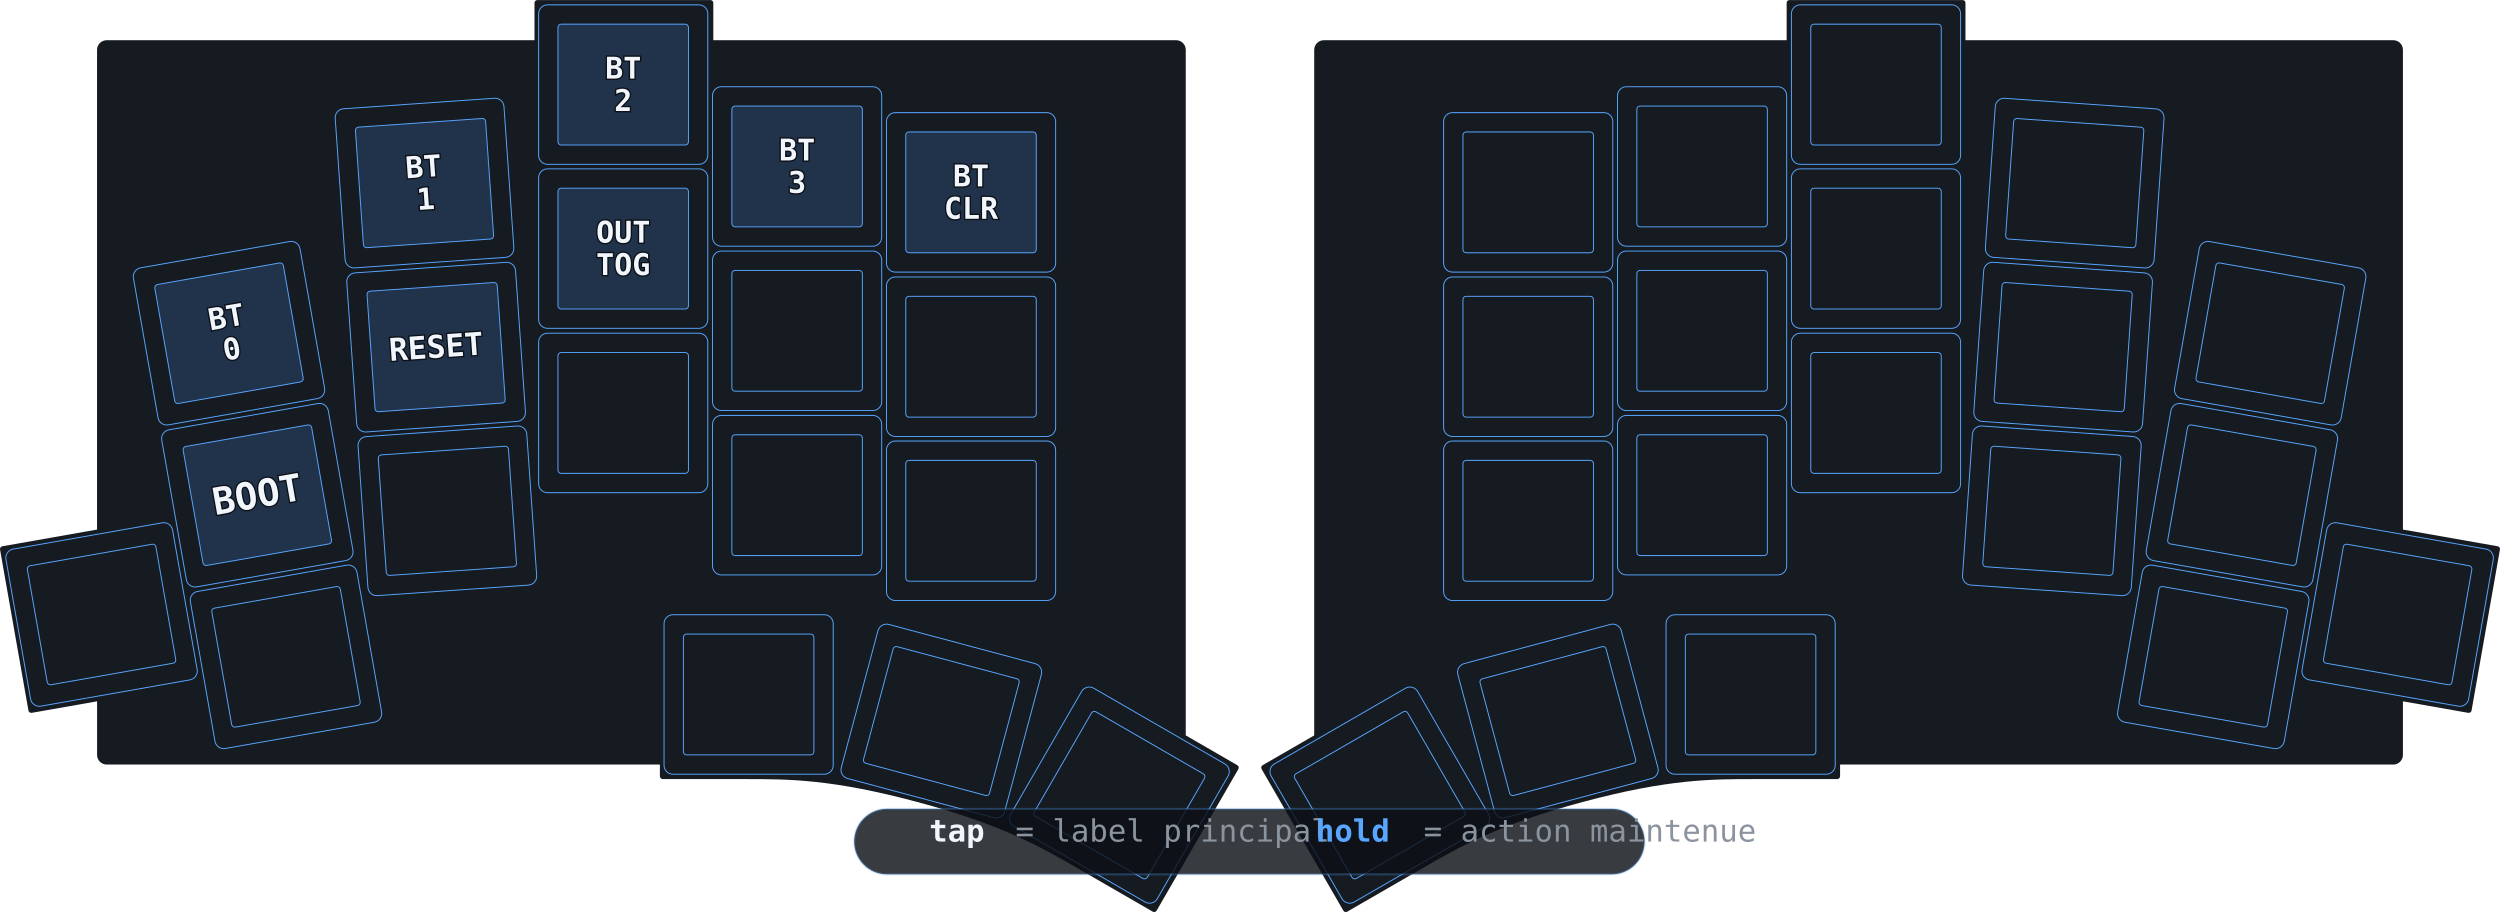
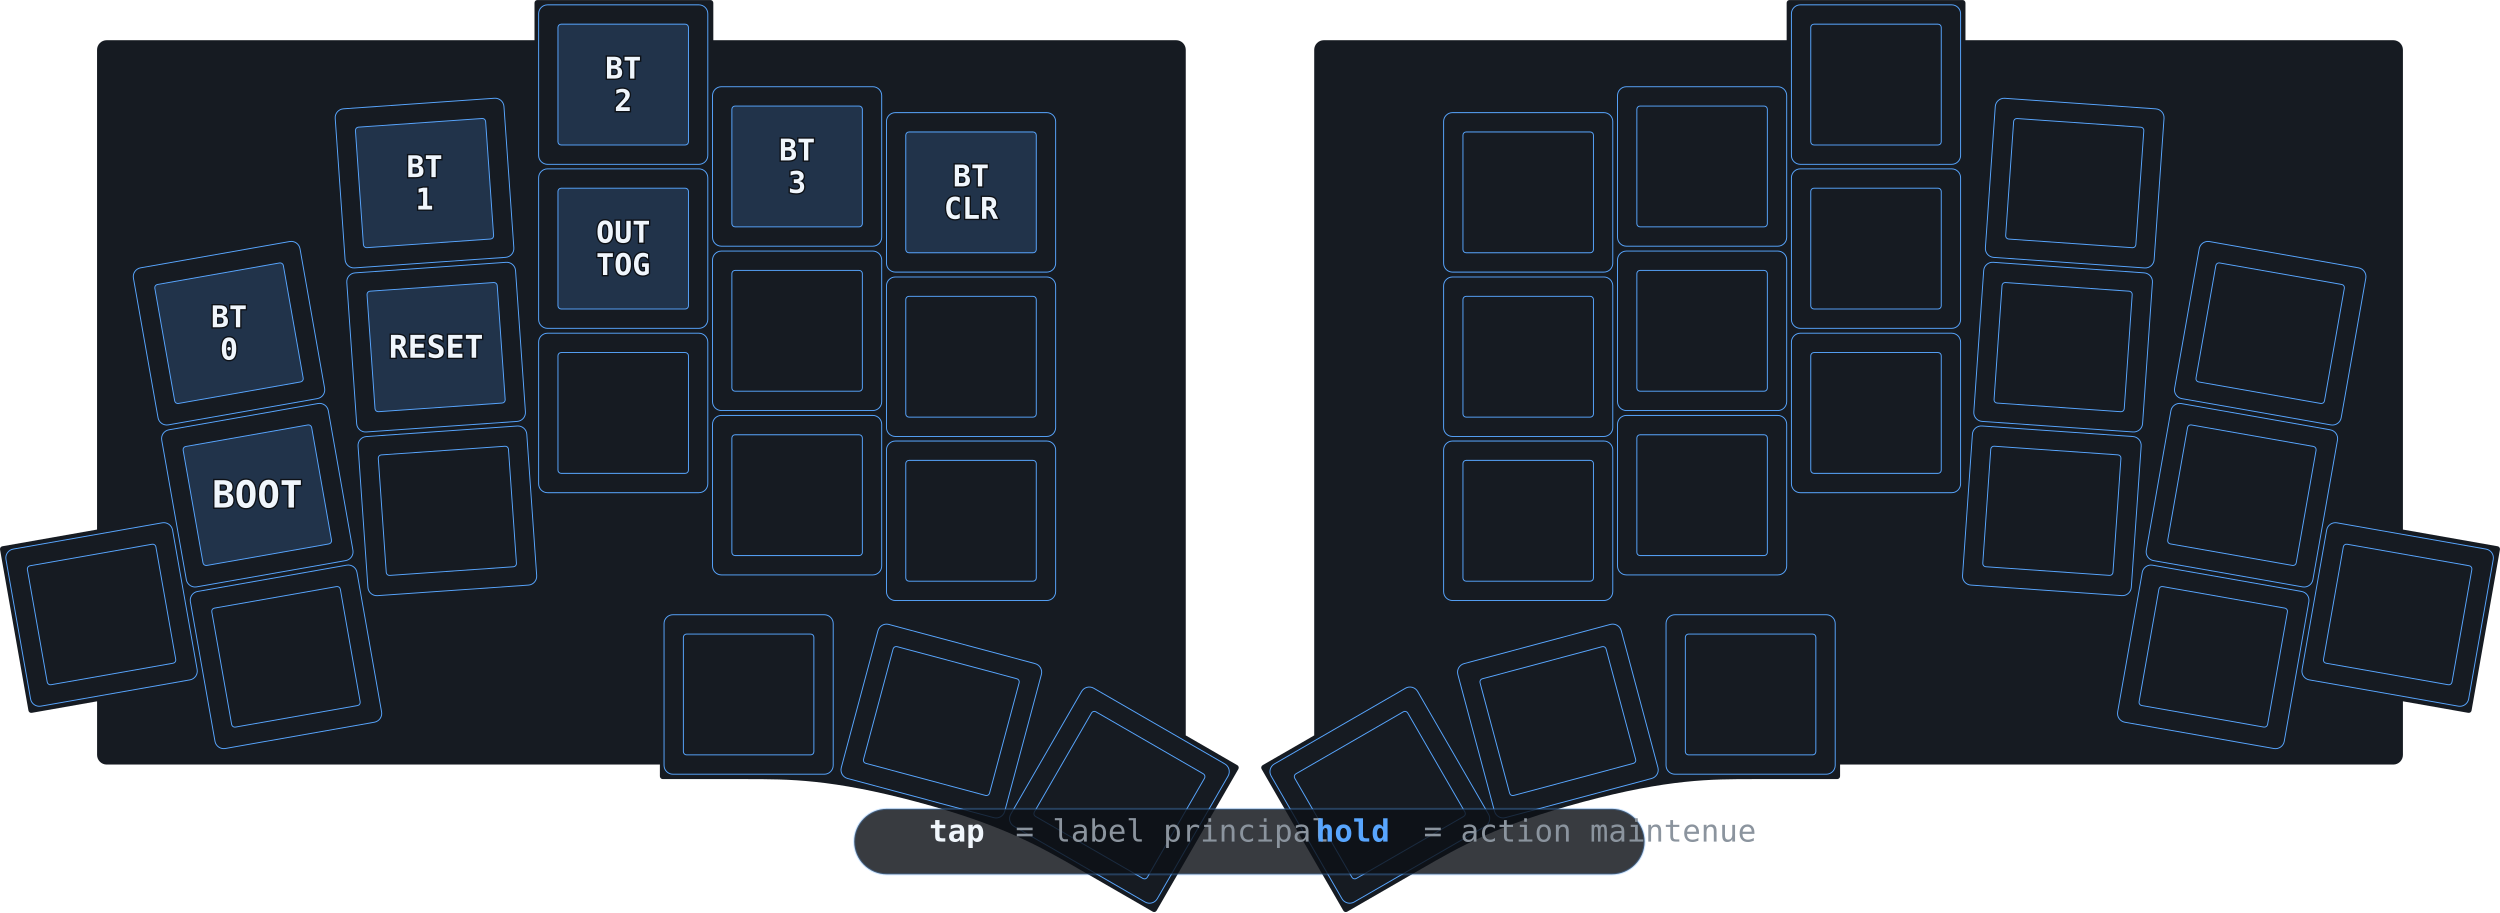
<svg xmlns="http://www.w3.org/2000/svg" width="258.64mm" height="94.36mm" viewBox="0 0 733.16 267.46">
  <defs>
    <style>
      .cls-1 {
        fill: #161b22;
      }

      .cls-2 {
        fill: none;
        stroke: #58a6ff;
        stroke-miterlimit: 10;
        stroke-width: .28px;
      }
    </style>
  </defs>
  <g id="Shape">
    <path class="cls-1" d="M.69,160.19l27.77-4.9V14.61c0-1.57,1.27-2.83,2.83-2.83h125.46V.84c0-.46,.38-.84,.84-.84h50.76c.46,0,.84,.38,.84,.84V11.78h135.72c1.57,0,2.83,1.27,2.83,2.83V215.66l15.12,8.73c.4,.23,.54,.74,.31,1.14l-23.97,41.51c-.23,.4-.74,.54-1.14,.31-2.77-1.6-13.03-7.52-21.72-12.54-11.22-6.48-22.44-12.96-47.42-19.65s-37.59-6.69-50.19-6.69c-10.77,0-21.38,0-24.37,0-.46,0-.84-.38-.84-.84v-3.42H31.3c-1.57,0-2.83-1.27-2.83-2.83v-15.72l-19.16,3.38c-.46,.08-.89-.22-.97-.68L.01,161.16c-.08-.46,.22-.89,.68-.97Z" />
    <path class="cls-1" d="M732.46,160.19l-27.77-4.9V14.61c0-1.57-1.27-2.83-2.83-2.83h-125.46V.84c0-.46-.38-.84-.84-.84h-50.76c-.46,0-.84,.38-.84,.84V11.78h-135.72c-1.57,0-2.83,1.27-2.83,2.83V215.66l-15.12,8.73c-.4,.23-.54,.74-.31,1.14l23.97,41.51c.23,.4,.74,.54,1.14,.31,2.77-1.6,13.03-7.52,21.72-12.54,11.22-6.48,22.44-12.96,47.42-19.65s37.59-6.69,50.19-6.69c10.77,0,21.38,0,24.37,0,.46,0,.84-.38,.84-.84v-3.42h162.23c1.57,0,2.83-1.27,2.83-2.83v-15.72l19.16,3.38c.46,.08,.89-.22,.97-.68l8.32-47.2c.08-.46-.22-.89-.68-.97Z" />
  </g>
  <g id="Keys_Kopie" data-name="Keys Kopie">
    <g id="Keycaps">
      <rect class="cls-2" x="259.97" y="33.02" width="49.61" height="46.77" rx="2.61" ry="2.61" />
      <rect class="cls-2" x="259.97" y="81.22" width="49.61" height="46.77" rx="2.61" ry="2.61" />
      <rect class="cls-2" x="259.97" y="129.33" width="49.61" height="46.77" rx="2.61" ry="2.61" />
      <rect class="cls-2" x="208.96" y="25.42" width="49.61" height="46.77" rx="2.61" ry="2.61" />
      <rect class="cls-2" x="208.96" y="73.62" width="49.61" height="46.77" rx="2.61" ry="2.61" />
      <rect class="cls-2" x="208.96" y="121.82" width="49.61" height="46.77" rx="2.61" ry="2.61" />
      <rect class="cls-2" x="157.96" y="1.41" width="49.61" height="46.77" rx="2.61" ry="2.61" />
      <rect class="cls-2" x="157.96" y="49.51" width="49.61" height="46.77" rx="2.61" ry="2.61" />
      <rect class="cls-2" x="157.96" y="97.71" width="49.61" height="46.77" rx="2.61" ry="2.61" />
      <rect class="cls-2" x="194.74" y="180.27" width="49.61" height="46.77" rx="2.61" ry="2.61" />
      <rect class="cls-2" x="99.69" y="30.3" width="49.61" height="46.77" rx="2.61" ry="2.61" transform="translate(-3.44 8.81) rotate(-4)" />
      <rect class="cls-2" x="103.09" y="78.41" width="49.61" height="46.77" rx="2.61" ry="2.61" transform="translate(-6.79 9.17) rotate(-4)" />
      <rect class="cls-2" x="106.39" y="126.41" width="49.61" height="46.77" rx="2.61" ry="2.61" transform="translate(-10.13 9.52) rotate(-4)" />
      <rect class="cls-2" x="42.36" y="74.32" width="49.61" height="46.77" rx="2.61" ry="2.61" transform="translate(-15.95 13.15) rotate(-10)" />
      <rect class="cls-2" x="50.66" y="121.83" width="49.61" height="46.77" rx="2.61" ry="2.61" transform="translate(-24.07 15.31) rotate(-10)" />
      <rect class="cls-2" x="59.06" y="169.23" width="49.61" height="46.77" rx="2.61" ry="2.61" transform="translate(-32.17 17.49) rotate(-10)" />
      <rect class="cls-2" x="252.67" y="186.64" width="46.77" height="49.61" rx="2.61" ry="2.61" transform="translate(.37 423.37) rotate(-75)" />
      <rect class="cls-2" x="304.89" y="208.37" width="46.77" height="49.61" rx="2.61" ry="2.61" transform="translate(-37.79 400.88) rotate(-60)" />
      <rect class="cls-2" x="4.98" y="156.81" width="49.61" height="46.77" rx="2.61" ry="2.61" transform="translate(-30.84 7.91) rotate(-10)" />
    </g>
    <g>
      <rect class="cls-2" x="265.63" y="38.69" width="38.27" height="35.43" rx=".95" ry=".95" />
      <rect class="cls-2" x="265.63" y="86.89" width="38.27" height="35.43" rx=".95" ry=".95" />
      <rect class="cls-2" x="265.63" y="135" width="38.27" height="35.43" rx=".95" ry=".95" />
      <rect class="cls-2" x="214.63" y="31.09" width="38.27" height="35.43" rx=".95" ry=".95" />
      <rect class="cls-2" x="214.63" y="79.29" width="38.27" height="35.43" rx=".95" ry=".95" />
      <rect class="cls-2" x="214.63" y="127.49" width="38.27" height="35.43" rx=".95" ry=".95" />
      <rect class="cls-2" x="163.63" y="7.08" width="38.27" height="35.43" rx=".95" ry=".95" />
      <rect class="cls-2" x="163.63" y="55.18" width="38.27" height="35.43" rx=".95" ry=".95" />
      <rect class="cls-2" x="163.63" y="103.38" width="38.27" height="35.43" rx=".95" ry=".95" />
      <rect class="cls-2" x="200.41" y="185.94" width="38.27" height="35.43" rx=".95" ry=".95" />
      <rect class="cls-2" x="105.36" y="35.97" width="38.27" height="35.43" rx=".95" ry=".95" transform="translate(-3.44 8.81) rotate(-4)" />
      <rect class="cls-2" x="108.76" y="84.07" width="38.27" height="35.43" rx=".95" ry=".95" transform="translate(-6.79 9.17) rotate(-4)" />
      <rect class="cls-2" x="112.06" y="132.08" width="38.27" height="35.43" rx=".95" ry=".95" transform="translate(-10.13 9.52) rotate(-4)" />
      <rect class="cls-2" x="48.03" y="79.99" width="38.27" height="35.43" rx=".95" ry=".95" transform="translate(-15.95 13.15) rotate(-10)" />
      <rect class="cls-2" x="56.33" y="127.5" width="38.27" height="35.43" rx=".95" ry=".95" transform="translate(-24.07 15.31) rotate(-10)" />
      <rect class="cls-2" x="64.73" y="174.9" width="38.27" height="35.43" rx=".95" ry=".95" transform="translate(-32.17 17.49) rotate(-10)" />
      <rect class="cls-2" x="258.34" y="192.31" width="35.43" height="38.27" rx=".95" ry=".95" transform="translate(.37 423.37) rotate(-75)" />
      <rect class="cls-2" x="310.56" y="214.04" width="35.43" height="38.27" rx=".95" ry=".95" transform="translate(-37.79 400.88) rotate(-60)" />
      <rect class="cls-2" x="10.65" y="162.48" width="38.27" height="35.43" rx=".95" ry=".95" transform="translate(-30.84 7.91) rotate(-10)" />
    </g>
    <g id="Keycaps-2" data-name="Keycaps">
      <rect class="cls-2" x="423.36" y="33.02" width="49.61" height="46.77" rx="2.61" ry="2.61" />
      <rect class="cls-2" x="423.36" y="81.22" width="49.61" height="46.77" rx="2.61" ry="2.61" />
      <rect class="cls-2" x="423.36" y="129.33" width="49.61" height="46.77" rx="2.61" ry="2.61" />
      <rect class="cls-2" x="474.36" y="25.42" width="49.61" height="46.77" rx="2.61" ry="2.61" />
      <rect class="cls-2" x="474.36" y="73.62" width="49.61" height="46.77" rx="2.61" ry="2.61" />
      <rect class="cls-2" x="474.36" y="121.82" width="49.61" height="46.77" rx="2.61" ry="2.61" />
      <rect class="cls-2" x="525.36" y="1.41" width="49.61" height="46.77" rx="2.61" ry="2.61" />
      <rect class="cls-2" x="525.36" y="49.51" width="49.61" height="46.77" rx="2.61" ry="2.61" />
      <rect class="cls-2" x="525.36" y="97.71" width="49.61" height="46.77" rx="2.61" ry="2.61" />
      <rect class="cls-2" x="488.59" y="180.27" width="49.61" height="46.77" rx="2.61" ry="2.61" />
      <rect class="cls-2" x="585.05" y="28.89" width="46.77" height="49.61" rx="2.61" ry="2.61" transform="translate(512.43 656.9) rotate(-86)" />
      <rect class="cls-2" x="581.65" y="76.99" width="46.77" height="49.61" rx="2.61" ry="2.61" transform="translate(461.29 698.25) rotate(-86)" />
      <rect class="cls-2" x="578.35" y="124.99" width="46.77" height="49.61" rx="2.61" ry="2.61" transform="translate(410.33 739.61) rotate(-86)" />
      <rect class="cls-2" x="642.38" y="72.9" width="46.77" height="49.61" rx="2.61" ry="2.61" transform="translate(453.94 736.4) rotate(-80)" />
      <rect class="cls-2" x="634.08" y="120.41" width="46.77" height="49.61" rx="2.61" ry="2.61" transform="translate(400.29 767.48) rotate(-80)" />
      <rect class="cls-2" x="625.68" y="167.81" width="46.77" height="49.61" rx="2.61" ry="2.61" transform="translate(346.67 798.38) rotate(-80)" />
      <rect class="cls-2" x="432.07" y="188.06" width="49.61" height="46.77" rx="2.61" ry="2.61" transform="translate(-39.16 125.45) rotate(-15)" />
      <rect class="cls-2" x="379.85" y="209.78" width="49.61" height="46.77" rx="2.61" ry="2.61" transform="translate(-62.37 233.57) rotate(-30)" />
      <rect class="cls-2" x="679.76" y="155.39" width="46.77" height="49.61" rx="2.61" ry="2.61" transform="translate(403.59 841.37) rotate(-80)" />
    </g>
    <g>
      <rect class="cls-2" x="429.03" y="38.69" width="38.27" height="35.43" rx=".95" ry=".95" />
      <rect class="cls-2" x="429.03" y="86.89" width="38.27" height="35.43" rx=".95" ry=".95" />
      <rect class="cls-2" x="429.03" y="135" width="38.27" height="35.43" rx=".95" ry=".95" />
      <rect class="cls-2" x="480.03" y="31.09" width="38.27" height="35.43" rx=".95" ry=".95" />
      <rect class="cls-2" x="480.03" y="79.29" width="38.27" height="35.43" rx=".95" ry=".95" />
      <rect class="cls-2" x="480.03" y="127.49" width="38.27" height="35.43" rx=".95" ry=".95" />
      <rect class="cls-2" x="531.03" y="7.08" width="38.27" height="35.43" rx=".95" ry=".95" />
      <rect class="cls-2" x="531.03" y="55.18" width="38.27" height="35.43" rx=".95" ry=".95" />
      <rect class="cls-2" x="531.03" y="103.38" width="38.27" height="35.43" rx=".95" ry=".95" />
      <rect class="cls-2" x="494.25" y="185.94" width="38.27" height="35.43" rx=".95" ry=".95" />
      <rect class="cls-2" x="590.72" y="34.56" width="35.43" height="38.27" rx=".95" ry=".95" transform="translate(512.44 656.9) rotate(-86)" />
      <rect class="cls-2" x="587.32" y="82.66" width="35.43" height="38.27" rx=".95" ry=".95" transform="translate(461.29 698.25) rotate(-86)" />
      <rect class="cls-2" x="584.02" y="130.66" width="35.43" height="38.27" rx=".95" ry=".95" transform="translate(410.33 739.61) rotate(-86)" />
      <rect class="cls-2" x="648.05" y="78.57" width="35.43" height="38.27" rx=".95" ry=".95" transform="translate(453.93 736.39) rotate(-80)" />
      <rect class="cls-2" x="639.75" y="126.08" width="35.43" height="38.27" rx=".95" ry=".95" transform="translate(400.29 767.47) rotate(-80)" />
      <rect class="cls-2" x="631.35" y="173.48" width="35.43" height="38.27" rx=".95" ry=".95" transform="translate(346.67 798.37) rotate(-80)" />
      <rect class="cls-2" x="437.73" y="193.73" width="38.27" height="35.43" rx=".95" ry=".95" transform="translate(-39.16 125.46) rotate(-15)" />
      <rect class="cls-2" x="385.52" y="215.45" width="38.27" height="35.43" rx=".95" ry=".95" transform="translate(-62.37 233.57) rotate(-30)" />
      <rect class="cls-2" x="685.43" y="161.06" width="35.43" height="38.27" rx=".95" ry=".95" transform="translate(403.59 841.37) rotate(-80)" />
    </g>
  </g>
  <g id="Readme_Overlay_sys">
    <rect x="265.63" y="38.69" width="38.27" height="35.43" rx=".95" ry=".95" fill="#58a6ff" fill-opacity="0.18" stroke="none" />
    <text x="284.77" y="52.16" fill="#f0f6fc" font-family="'DejaVu Sans Mono', 'SFMono-Regular', Consolas, monospace" font-size="8.8" font-weight="700" text-anchor="middle" dominant-baseline="middle" stroke="#0d1117" stroke-width=".8" paint-order="stroke fill">BT</text>
    <text x="284.77" y="61.66" fill="#f0f6fc" font-family="'DejaVu Sans Mono', 'SFMono-Regular', Consolas, monospace" font-size="8.8" font-weight="700" text-anchor="middle" dominant-baseline="middle" stroke="#0d1117" stroke-width=".8" paint-order="stroke fill">CLR</text>
    <rect x="214.63" y="31.09" width="38.27" height="35.43" rx=".95" ry=".95" fill="#58a6ff" fill-opacity="0.18" stroke="none" />
    <text x="233.77" y="44.56" fill="#f0f6fc" font-family="'DejaVu Sans Mono', 'SFMono-Regular', Consolas, monospace" font-size="8.8" font-weight="700" text-anchor="middle" dominant-baseline="middle" stroke="#0d1117" stroke-width=".8" paint-order="stroke fill">BT</text>
    <text x="233.77" y="54.06" fill="#f0f6fc" font-family="'DejaVu Sans Mono', 'SFMono-Regular', Consolas, monospace" font-size="8.8" font-weight="700" text-anchor="middle" dominant-baseline="middle" stroke="#0d1117" stroke-width=".8" paint-order="stroke fill">3</text>
    <rect x="163.63" y="7.08" width="38.27" height="35.43" rx=".95" ry=".95" fill="#58a6ff" fill-opacity="0.18" stroke="none" />
    <text x="182.77" y="20.55" fill="#f0f6fc" font-family="'DejaVu Sans Mono', 'SFMono-Regular', Consolas, monospace" font-size="8.8" font-weight="700" text-anchor="middle" dominant-baseline="middle" stroke="#0d1117" stroke-width=".8" paint-order="stroke fill">BT</text>
    <text x="182.77" y="30.05" fill="#f0f6fc" font-family="'DejaVu Sans Mono', 'SFMono-Regular', Consolas, monospace" font-size="8.8" font-weight="700" text-anchor="middle" dominant-baseline="middle" stroke="#0d1117" stroke-width=".8" paint-order="stroke fill">2</text>
    <rect x="163.63" y="55.18" width="38.27" height="35.43" rx=".95" ry=".95" fill="#58a6ff" fill-opacity="0.18" stroke="none" />
    <text x="182.77" y="68.65" fill="#f0f6fc" font-family="'DejaVu Sans Mono', 'SFMono-Regular', Consolas, monospace" font-size="8.8" font-weight="700" text-anchor="middle" dominant-baseline="middle" stroke="#0d1117" stroke-width=".8" paint-order="stroke fill">OUT</text>
    <text x="182.77" y="78.15" fill="#f0f6fc" font-family="'DejaVu Sans Mono', 'SFMono-Regular', Consolas, monospace" font-size="8.8" font-weight="700" text-anchor="middle" dominant-baseline="middle" stroke="#0d1117" stroke-width=".8" paint-order="stroke fill">TOG</text>
    <rect x="105.36" y="35.97" width="38.27" height="35.43" rx=".95" ry=".95" transform="translate(-3.44 8.81) rotate(-4)" fill="#58a6ff" fill-opacity="0.18" stroke="none" />
-     <text x="124.5" y="49.44" transform="translate(-3.44 8.81) rotate(-4)" fill="#f0f6fc" font-family="'DejaVu Sans Mono', 'SFMono-Regular', Consolas, monospace" font-size="8.8" font-weight="700" text-anchor="middle" dominant-baseline="middle" stroke="#0d1117" stroke-width=".8" paint-order="stroke fill">BT</text>
-     <text x="124.5" y="58.94" transform="translate(-3.44 8.81) rotate(-4)" fill="#f0f6fc" font-family="'DejaVu Sans Mono', 'SFMono-Regular', Consolas, monospace" font-size="8.8" font-weight="700" text-anchor="middle" dominant-baseline="middle" stroke="#0d1117" stroke-width=".8" paint-order="stroke fill">1</text>
+     <text x="124.5" y="49.44" fill="#f0f6fc" font-family="'DejaVu Sans Mono', 'SFMono-Regular', Consolas, monospace" font-size="8.8" font-weight="700" text-anchor="middle" dominant-baseline="middle" stroke="#0d1117" stroke-width=".8" paint-order="stroke fill">BT</text>
+     <text x="124.5" y="58.94" fill="#f0f6fc" font-family="'DejaVu Sans Mono', 'SFMono-Regular', Consolas, monospace" font-size="8.8" font-weight="700" text-anchor="middle" dominant-baseline="middle" stroke="#0d1117" stroke-width=".8" paint-order="stroke fill">1</text>
    <rect x="108.76" y="84.07" width="38.27" height="35.43" rx=".95" ry=".95" transform="translate(-6.79 9.17) rotate(-4)" fill="#58a6ff" fill-opacity="0.18" stroke="none" />
-     <text x="127.9" y="102.29" transform="translate(-6.79 9.17) rotate(-4)" fill="#f0f6fc" font-family="'DejaVu Sans Mono', 'SFMono-Regular', Consolas, monospace" font-size="9.2" font-weight="700" text-anchor="middle" dominant-baseline="middle" stroke="#0d1117" stroke-width=".8" paint-order="stroke fill">RESET</text>
+     <text x="127.9" y="102.29" fill="#f0f6fc" font-family="'DejaVu Sans Mono', 'SFMono-Regular', Consolas, monospace" font-size="9.2" font-weight="700" text-anchor="middle" dominant-baseline="middle" stroke="#0d1117" stroke-width=".8" paint-order="stroke fill">RESET</text>
    <rect x="48.03" y="79.99" width="38.27" height="35.43" rx=".95" ry=".95" transform="translate(-15.95 13.15) rotate(-10)" fill="#58a6ff" fill-opacity="0.18" stroke="none" />
-     <text x="67.17" y="93.46" transform="translate(-15.95 13.15) rotate(-10)" fill="#f0f6fc" font-family="'DejaVu Sans Mono', 'SFMono-Regular', Consolas, monospace" font-size="8.8" font-weight="700" text-anchor="middle" dominant-baseline="middle" stroke="#0d1117" stroke-width=".8" paint-order="stroke fill">BT</text>
-     <text x="67.17" y="102.96" transform="translate(-15.95 13.15) rotate(-10)" fill="#f0f6fc" font-family="'DejaVu Sans Mono', 'SFMono-Regular', Consolas, monospace" font-size="8.8" font-weight="700" text-anchor="middle" dominant-baseline="middle" stroke="#0d1117" stroke-width=".8" paint-order="stroke fill">0</text>
+     <text x="67.17" y="93.46" fill="#f0f6fc" font-family="'DejaVu Sans Mono', 'SFMono-Regular', Consolas, monospace" font-size="8.8" font-weight="700" text-anchor="middle" dominant-baseline="middle" stroke="#0d1117" stroke-width=".8" paint-order="stroke fill">BT</text>
+     <text x="67.17" y="102.96" fill="#f0f6fc" font-family="'DejaVu Sans Mono', 'SFMono-Regular', Consolas, monospace" font-size="8.8" font-weight="700" text-anchor="middle" dominant-baseline="middle" stroke="#0d1117" stroke-width=".8" paint-order="stroke fill">0</text>
    <rect x="56.33" y="127.5" width="38.27" height="35.43" rx=".95" ry=".95" transform="translate(-24.07 15.31) rotate(-10)" fill="#58a6ff" fill-opacity="0.18" stroke="none" />
-     <text x="75.47" y="145.72" transform="translate(-24.07 15.31) rotate(-10)" fill="#f0f6fc" font-family="'DejaVu Sans Mono', 'SFMono-Regular', Consolas, monospace" font-size="11" font-weight="700" text-anchor="middle" dominant-baseline="middle" stroke="#0d1117" stroke-width=".8" paint-order="stroke fill">BOOT</text>
+     <text x="75.47" y="145.72" fill="#f0f6fc" font-family="'DejaVu Sans Mono', 'SFMono-Regular', Consolas, monospace" font-size="11" font-weight="700" text-anchor="middle" dominant-baseline="middle" stroke="#0d1117" stroke-width=".8" paint-order="stroke fill">BOOT</text>
  </g>
  <g id="Readme_Legend">
    <rect x="250.5" y="237.2" width="231.8" height="19.2" rx="9.6" ry="9.6" fill="#0d1117" fill-opacity=".82" stroke="#58a6ff" stroke-opacity=".28" stroke-width=".6" />
    <text x="272.5" y="246.8" fill="#f0f6fc" font-family="'DejaVu Sans Mono', 'SFMono-Regular', Consolas, monospace" font-size="9" font-weight="700">tap</text>
    <text x="297.8" y="246.8" fill="#8b949e" font-family="'DejaVu Sans Mono', 'SFMono-Regular', Consolas, monospace" font-size="9">= label principal</text>
    <text x="385.9" y="246.8" fill="#58a6ff" font-family="'DejaVu Sans Mono', 'SFMono-Regular', Consolas, monospace" font-size="9" font-weight="700">hold</text>
    <text x="417.5" y="246.8" fill="#8b949e" font-family="'DejaVu Sans Mono', 'SFMono-Regular', Consolas, monospace" font-size="9">= action maintenue</text>
  </g>
</svg>
